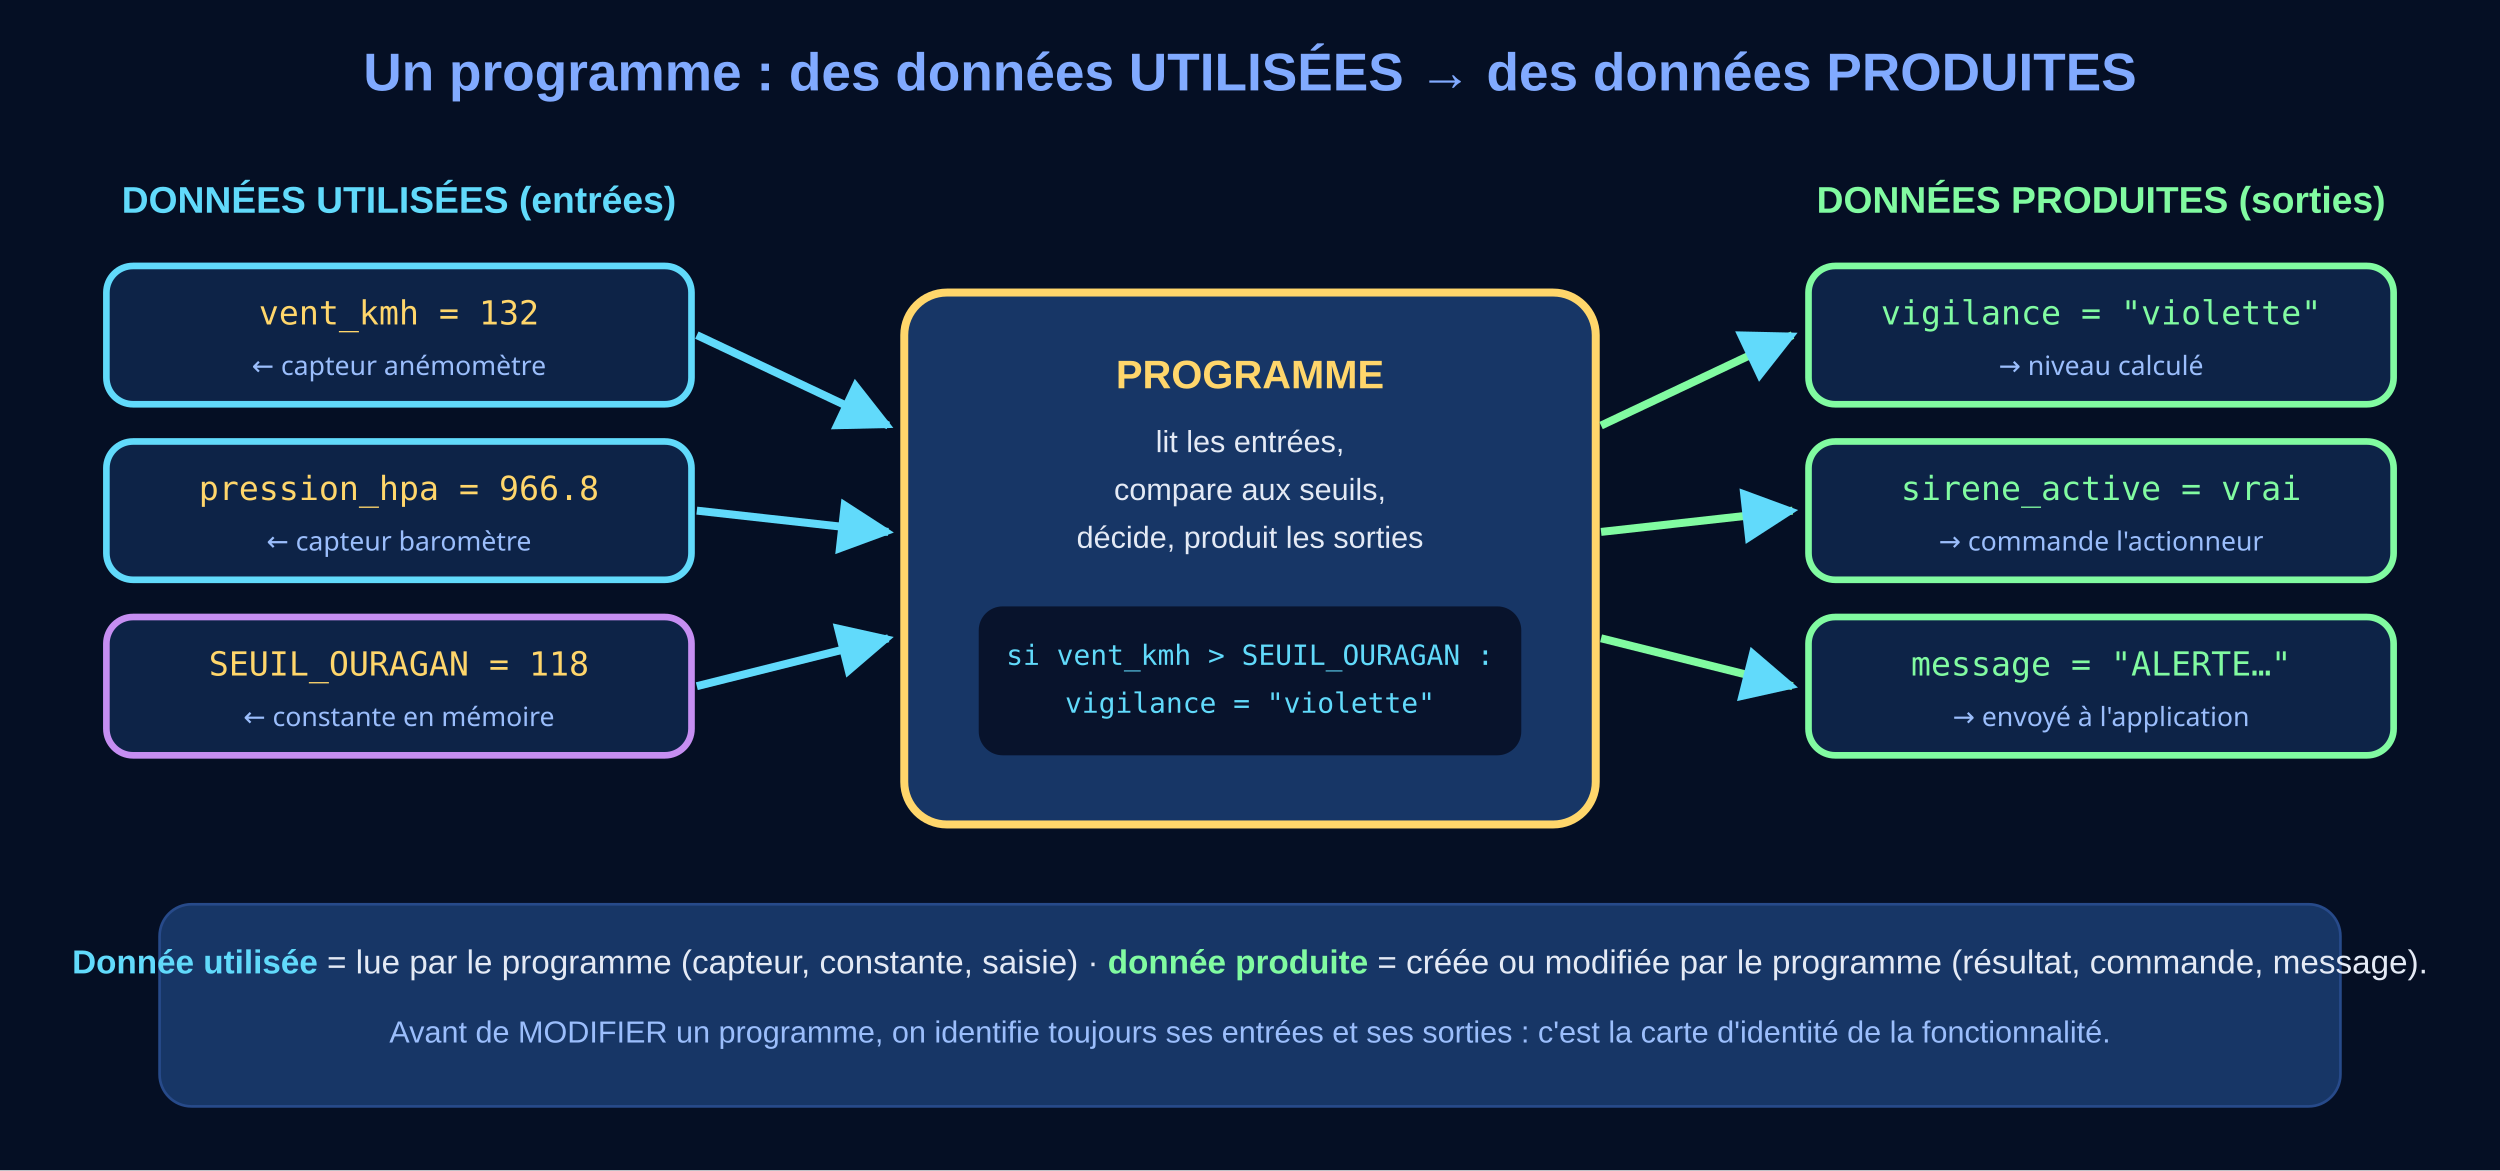
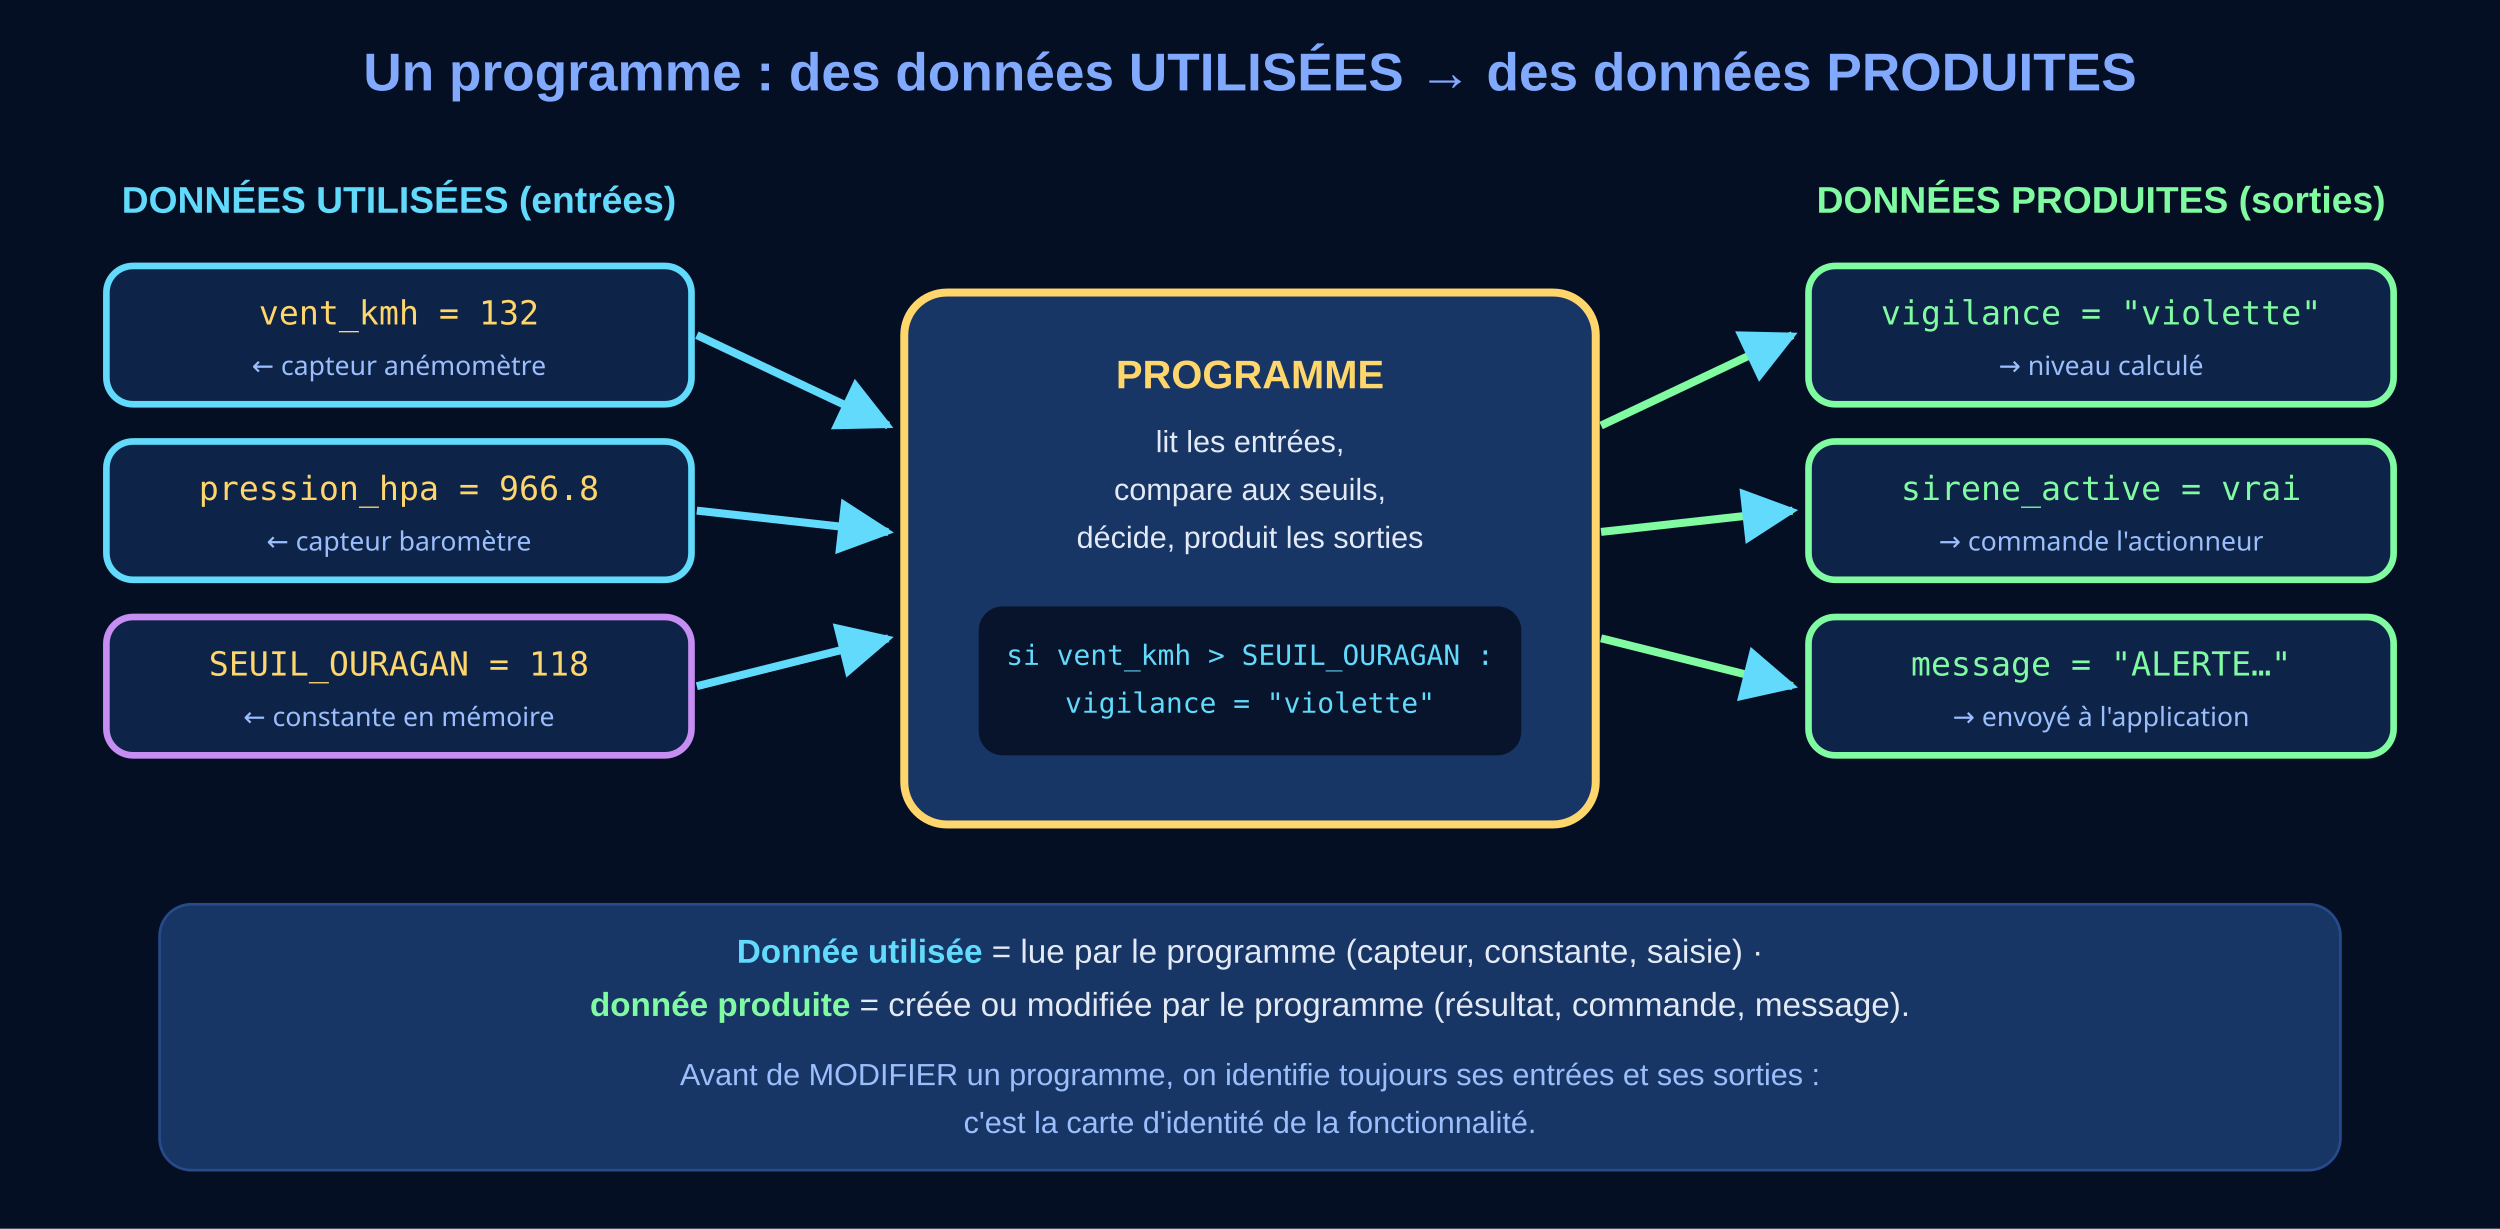
- <svg xmlns="http://www.w3.org/2000/svg" viewBox="0 0 940 440" font-family="Verdana, Arial, sans-serif" role="img" aria-labelledby="t d">
+ <svg xmlns="http://www.w3.org/2000/svg" viewBox="0 0 940 462" font-family="Verdana, Arial, sans-serif" role="img" aria-labelledby="t d">
  <defs>
    <marker id="par" viewBox="0 0 10 10" refX="9" refY="5" markerWidth="21" markerHeight="21" orient="auto-start-reverse" markerUnits="userSpaceOnUse">
      <path d="M0 0 L10 5 L0 10 z" fill="#61dafb" />
    </marker>
  </defs>
-   <rect width="940" height="440" fill="#050f24" />
+   <rect width="940" height="462" fill="#050f24" />
  <text x="470" y="34" fill="#81aaff" font-size="20" font-weight="bold" text-anchor="middle">Un programme : des données UTILISÉES → des données PRODUITES</text>
  <text x="150" y="80" fill="#61dafb" font-size="14" font-weight="bold" text-anchor="middle">DONNÉES UTILISÉES (entrées)</text>
  <g font-family="monospace" font-size="12.5" text-anchor="middle">
    <rect x="40" y="100" width="220" height="52" rx="10" fill="#0d2347" stroke="#61dafb" stroke-width="2.5" />
    <text x="150" y="122" fill="#ffd66b">vent_kmh = 132</text>
    <text x="150" y="141" fill="#9bbefc" font-family="Verdana" font-size="10">← capteur anémomètre</text>
    <rect x="40" y="166" width="220" height="52" rx="10" fill="#0d2347" stroke="#61dafb" stroke-width="2.5" />
    <text x="150" y="188" fill="#ffd66b">pression_hpa = 966.8</text>
    <text x="150" y="207" fill="#9bbefc" font-family="Verdana" font-size="10">← capteur baromètre</text>
    <rect x="40" y="232" width="220" height="52" rx="10" fill="#0d2347" stroke="#c68ef2" stroke-width="2.5" />
    <text x="150" y="254" fill="#ffd66b">SEUIL_OURAGAN = 118</text>
    <text x="150" y="273" fill="#9bbefc" font-family="Verdana" font-size="10">← constante en mémoire</text>
  </g>
  <rect x="340" y="110" width="260" height="200" rx="16" fill="#173666" stroke="#ffd66b" stroke-width="3" />
  <text x="470" y="146" fill="#ffd66b" font-size="15" font-weight="bold" text-anchor="middle">PROGRAMME</text>
  <text x="470" y="170" fill="#e4eaf5" font-size="11.5" text-anchor="middle">lit les entrées,</text>
  <text x="470" y="188" fill="#e4eaf5" font-size="11.5" text-anchor="middle">compare aux seuils,</text>
  <text x="470" y="206" fill="#e4eaf5" font-size="11.5" text-anchor="middle">décide, produit les sorties</text>
  <rect x="368" y="228" width="204" height="56" rx="9" fill="#08132c" />
  <text x="470" y="250" fill="#61dafb" font-size="10.5" font-family="monospace" text-anchor="middle">si vent_kmh &gt; SEUIL_OURAGAN :</text>
  <text x="470" y="268" fill="#61dafb" font-size="10.5" font-family="monospace" text-anchor="middle">    vigilance = "violette"</text>
  <text x="790" y="80" fill="#81fba1" font-size="14" font-weight="bold" text-anchor="middle">DONNÉES PRODUITES (sorties)</text>
  <g font-family="monospace" font-size="12.5" text-anchor="middle">
    <rect x="680" y="100" width="220" height="52" rx="10" fill="#0d2347" stroke="#81fba1" stroke-width="2.5" />
    <text x="790" y="122" fill="#81fba1">vigilance = "violette"</text>
    <text x="790" y="141" fill="#9bbefc" font-family="Verdana" font-size="10">→ niveau calculé</text>
    <rect x="680" y="166" width="220" height="52" rx="10" fill="#0d2347" stroke="#81fba1" stroke-width="2.5" />
    <text x="790" y="188" fill="#81fba1">sirene_active = vrai</text>
    <text x="790" y="207" fill="#9bbefc" font-family="Verdana" font-size="10">→ commande l'actionneur</text>
    <rect x="680" y="232" width="220" height="52" rx="10" fill="#0d2347" stroke="#81fba1" stroke-width="2.5" />
    <text x="790" y="254" fill="#81fba1">message = "ALERTE…"</text>
    <text x="790" y="273" fill="#9bbefc" font-family="Verdana" font-size="10">→ envoyé à l'application</text>
  </g>
  <line x1="262" y1="126" x2="334" y2="160" stroke="#61dafb" stroke-width="3" marker-end="url(#par)" />
  <line x1="262" y1="192" x2="334" y2="200" stroke="#61dafb" stroke-width="3" marker-end="url(#par)" />
  <line x1="262" y1="258" x2="334" y2="240" stroke="#61dafb" stroke-width="3" marker-end="url(#par)" />
  <line x1="602" y1="160" x2="674" y2="126" stroke="#81fba1" stroke-width="3" marker-end="url(#par)" />
  <line x1="602" y1="200" x2="674" y2="192" stroke="#81fba1" stroke-width="3" marker-end="url(#par)" />
  <line x1="602" y1="240" x2="674" y2="258" stroke="#81fba1" stroke-width="3" marker-end="url(#par)" />
-   <rect x="60" y="340" width="820" height="76" rx="12" fill="#173666" stroke="#274a8a" />
-   <text x="470" y="366" fill="#e4eaf5" font-size="12.5" text-anchor="middle">
-     <tspan fill="#61dafb" font-weight="bold">Donnée utilisée</tspan> = lue par le programme (capteur, constante, saisie) · <tspan fill="#81fba1" font-weight="bold">donnée produite</tspan> = créée ou modifiée par le programme (résultat, commande, message).</text>
-   <text x="470" y="392" fill="#9bbefc" font-size="11.5" text-anchor="middle">Avant de MODIFIER un programme, on identifie toujours ses entrées et ses sorties : c'est la carte d'identité de la fonctionnalité.</text>
+   <rect x="60" y="340" width="820" height="100" rx="12" fill="#173666" stroke="#274a8a" />
+   <text x="470" y="362" fill="#e4eaf5" font-size="12.5" text-anchor="middle">
+     <tspan fill="#61dafb" font-weight="bold">Donnée utilisée</tspan> = lue par le programme (capteur, constante, saisie) ·</text>
+   <text x="470" y="382" fill="#e4eaf5" font-size="12.5" text-anchor="middle">
+     <tspan fill="#81fba1" font-weight="bold">donnée produite</tspan> = créée ou modifiée par le programme (résultat, commande, message).</text>
+   <text x="470" y="408" fill="#9bbefc" font-size="11.5" text-anchor="middle">Avant de MODIFIER un programme, on identifie toujours ses entrées et ses sorties :</text>
+   <text x="470" y="426" fill="#9bbefc" font-size="11.5" text-anchor="middle">c'est la carte d'identité de la fonctionnalité.</text>
  <style>
/* — impression : fond blanc, couleurs conservées (décision de Pascal, 02/09/2026) —
   Un objet embarqué applique le media print de la page qui l'appelle : ce
   bloc ne change RIEN à l'écran, et blanchit le fond du schéma sur le papier
   en fonçant ses couleurs claires, teinte gardée. Mesuré le 02/09 : une image
   appelée par la balise img ne le fait pas — ces schémas-là ne sont pas ici. */
@media print{
  *:not(text):not(tspan)[fill="#050f24"]{fill:#ffffff}
  *:not(text):not(tspan)[fill="#08132c"]{fill:#ffffff}
  *:not(text):not(tspan)[fill="#0d2347"]{fill:#ffffff}
  *:not(text):not(tspan)[fill="#173666"]{fill:#ffffff}
  text[fill="#61dafb"],tspan[fill="#61dafb"],[fill="#61dafb"] text,[fill="#61dafb"] tspan{fill:#047fa0}
  [stroke="#61dafb"]{stroke:#047fa0}
  text[fill="#81aaff"],tspan[fill="#81aaff"],[fill="#81aaff"] text,[fill="#81aaff"] tspan{fill:#2069ff}
  text[fill="#81fba1"],tspan[fill="#81fba1"],[fill="#81fba1"] text,[fill="#81fba1"] tspan{fill:#048827}
  [stroke="#81fba1"]{stroke:#048827}
  text[fill="#9bbefc"],tspan[fill="#9bbefc"],[fill="#9bbefc"] text,[fill="#9bbefc"] tspan{fill:#1a6af8}
  [stroke="#c68ef2"]{stroke:#a145ea}
  text[fill="#e4eaf5"],tspan[fill="#e4eaf5"],[fill="#e4eaf5"] text,[fill="#e4eaf5"] tspan{fill:#4b73bc}
  text[fill="#ffd66b"],tspan[fill="#ffd66b"],[fill="#ffd66b"] text,[fill="#ffd66b"] tspan{fill:#996f00}
  [stroke="#ffd66b"]{stroke:#996f00}
}
</style>
</svg>
